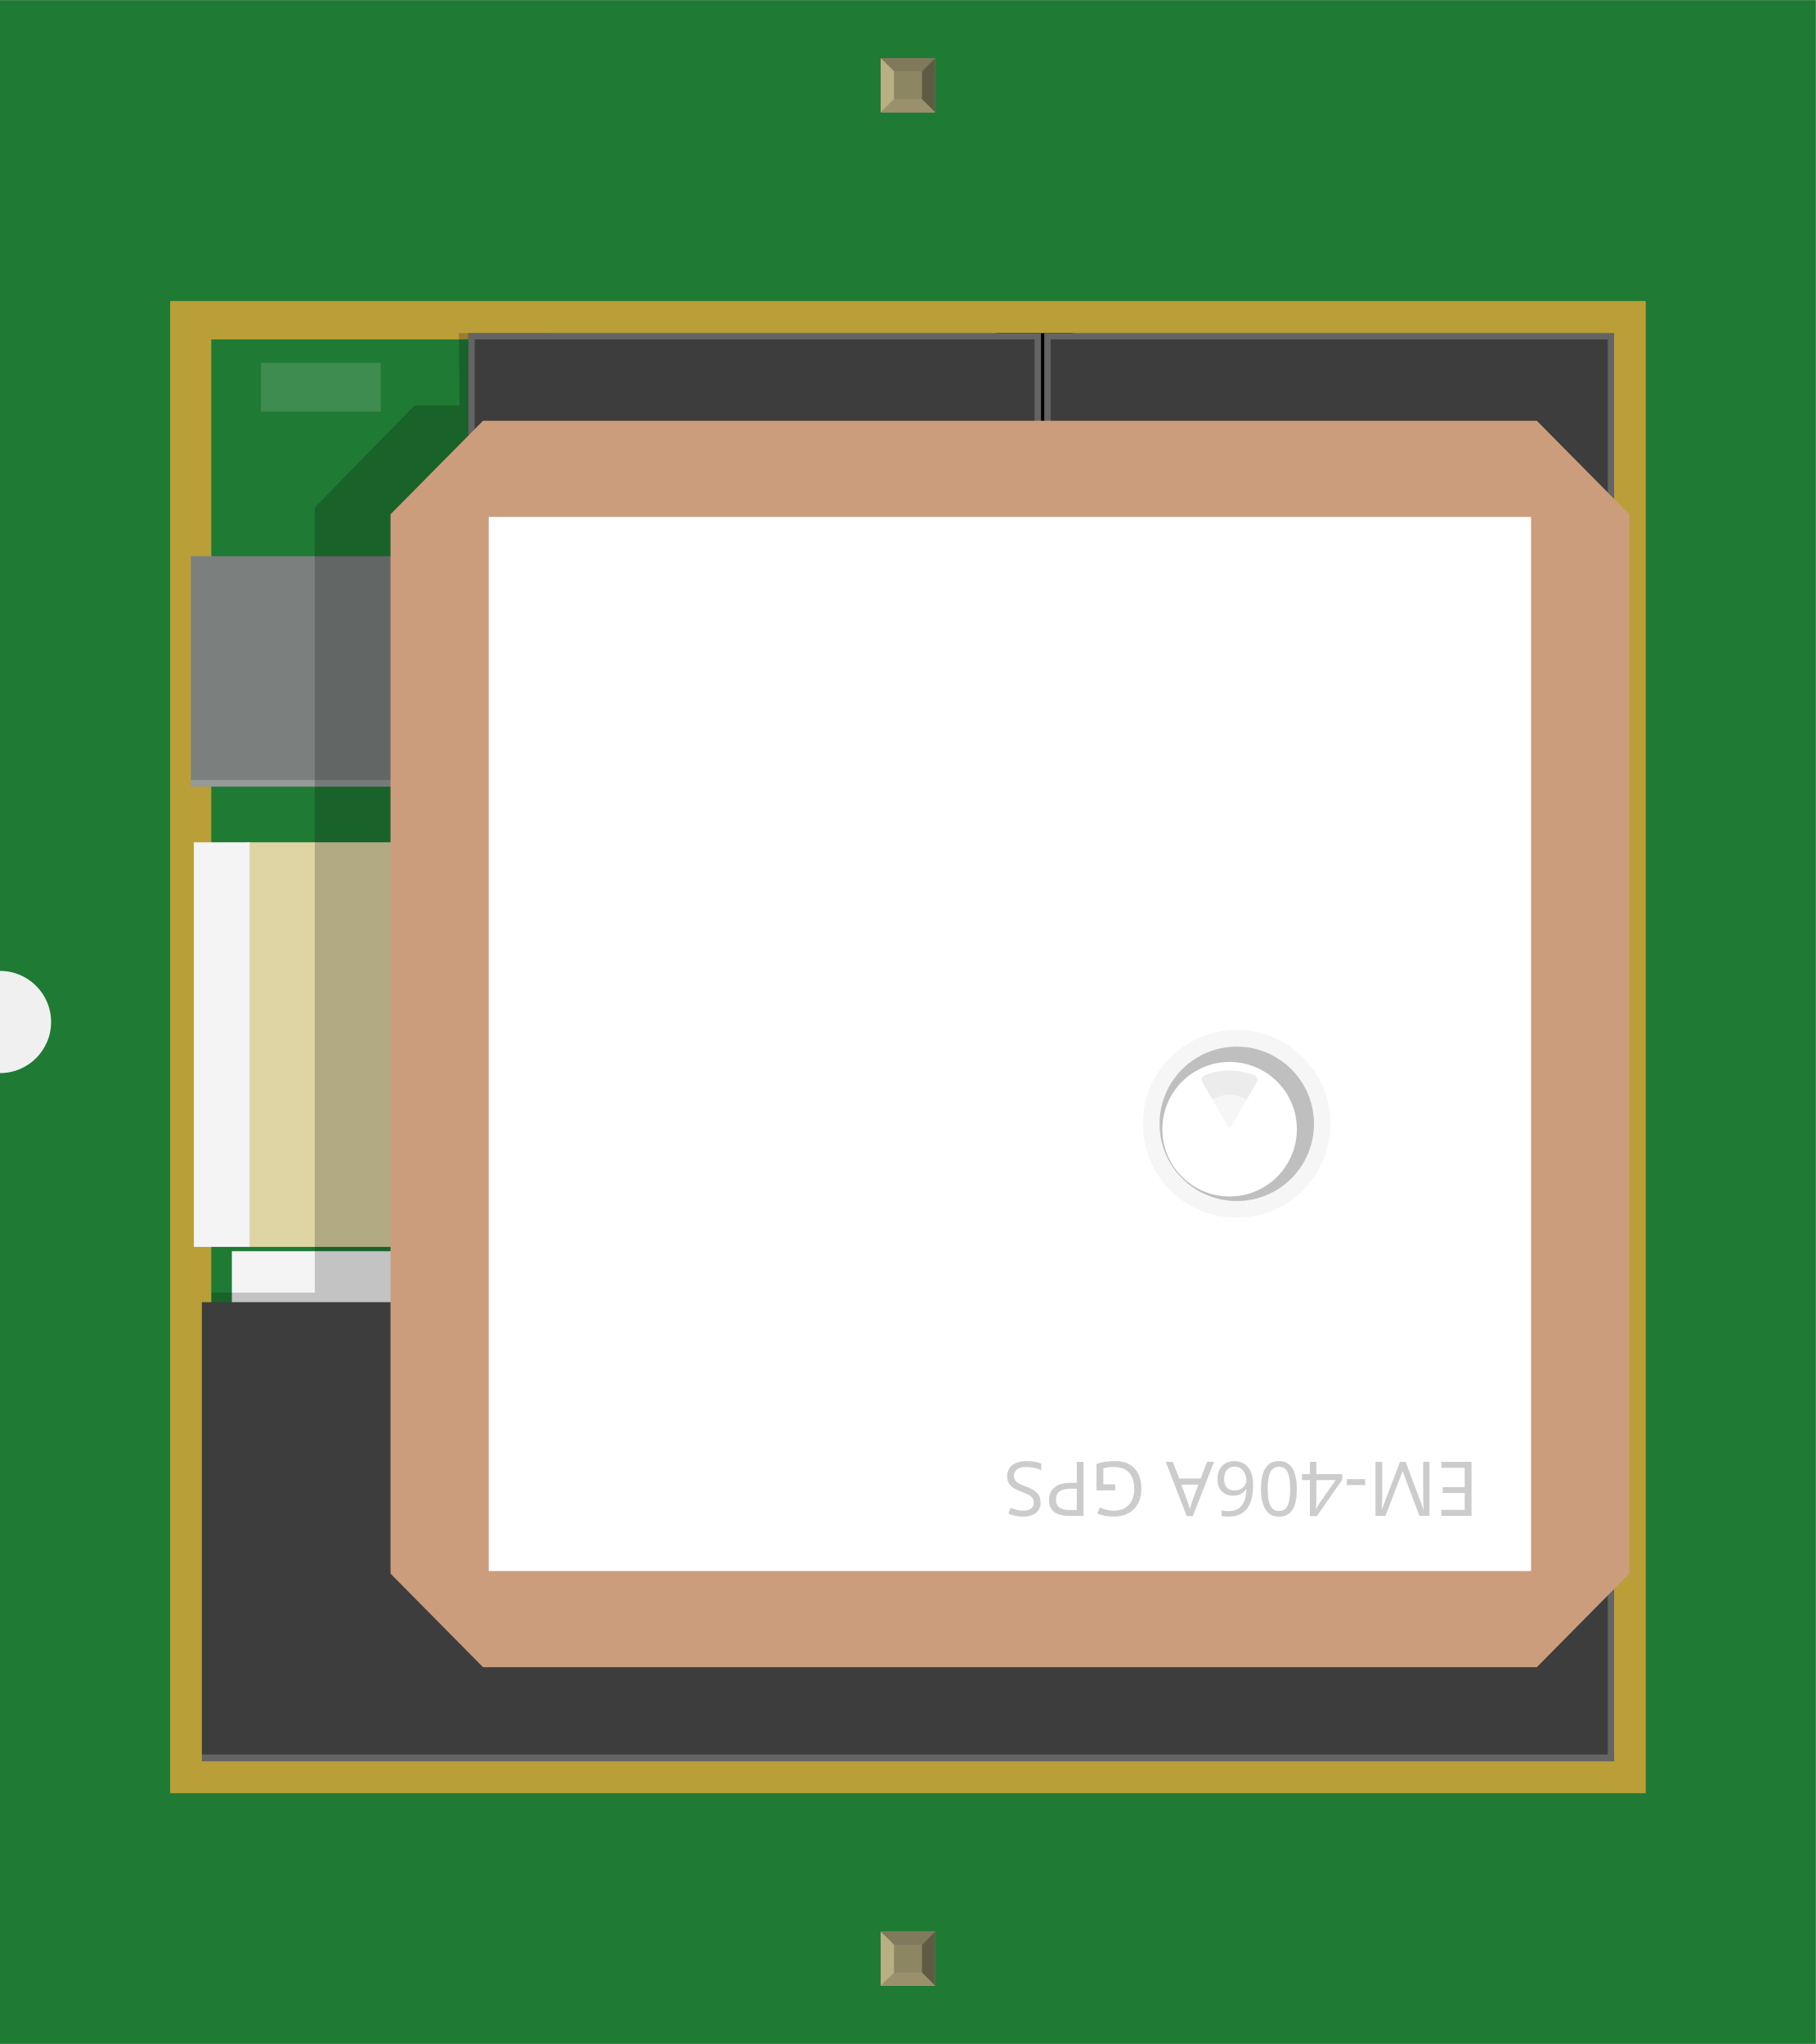
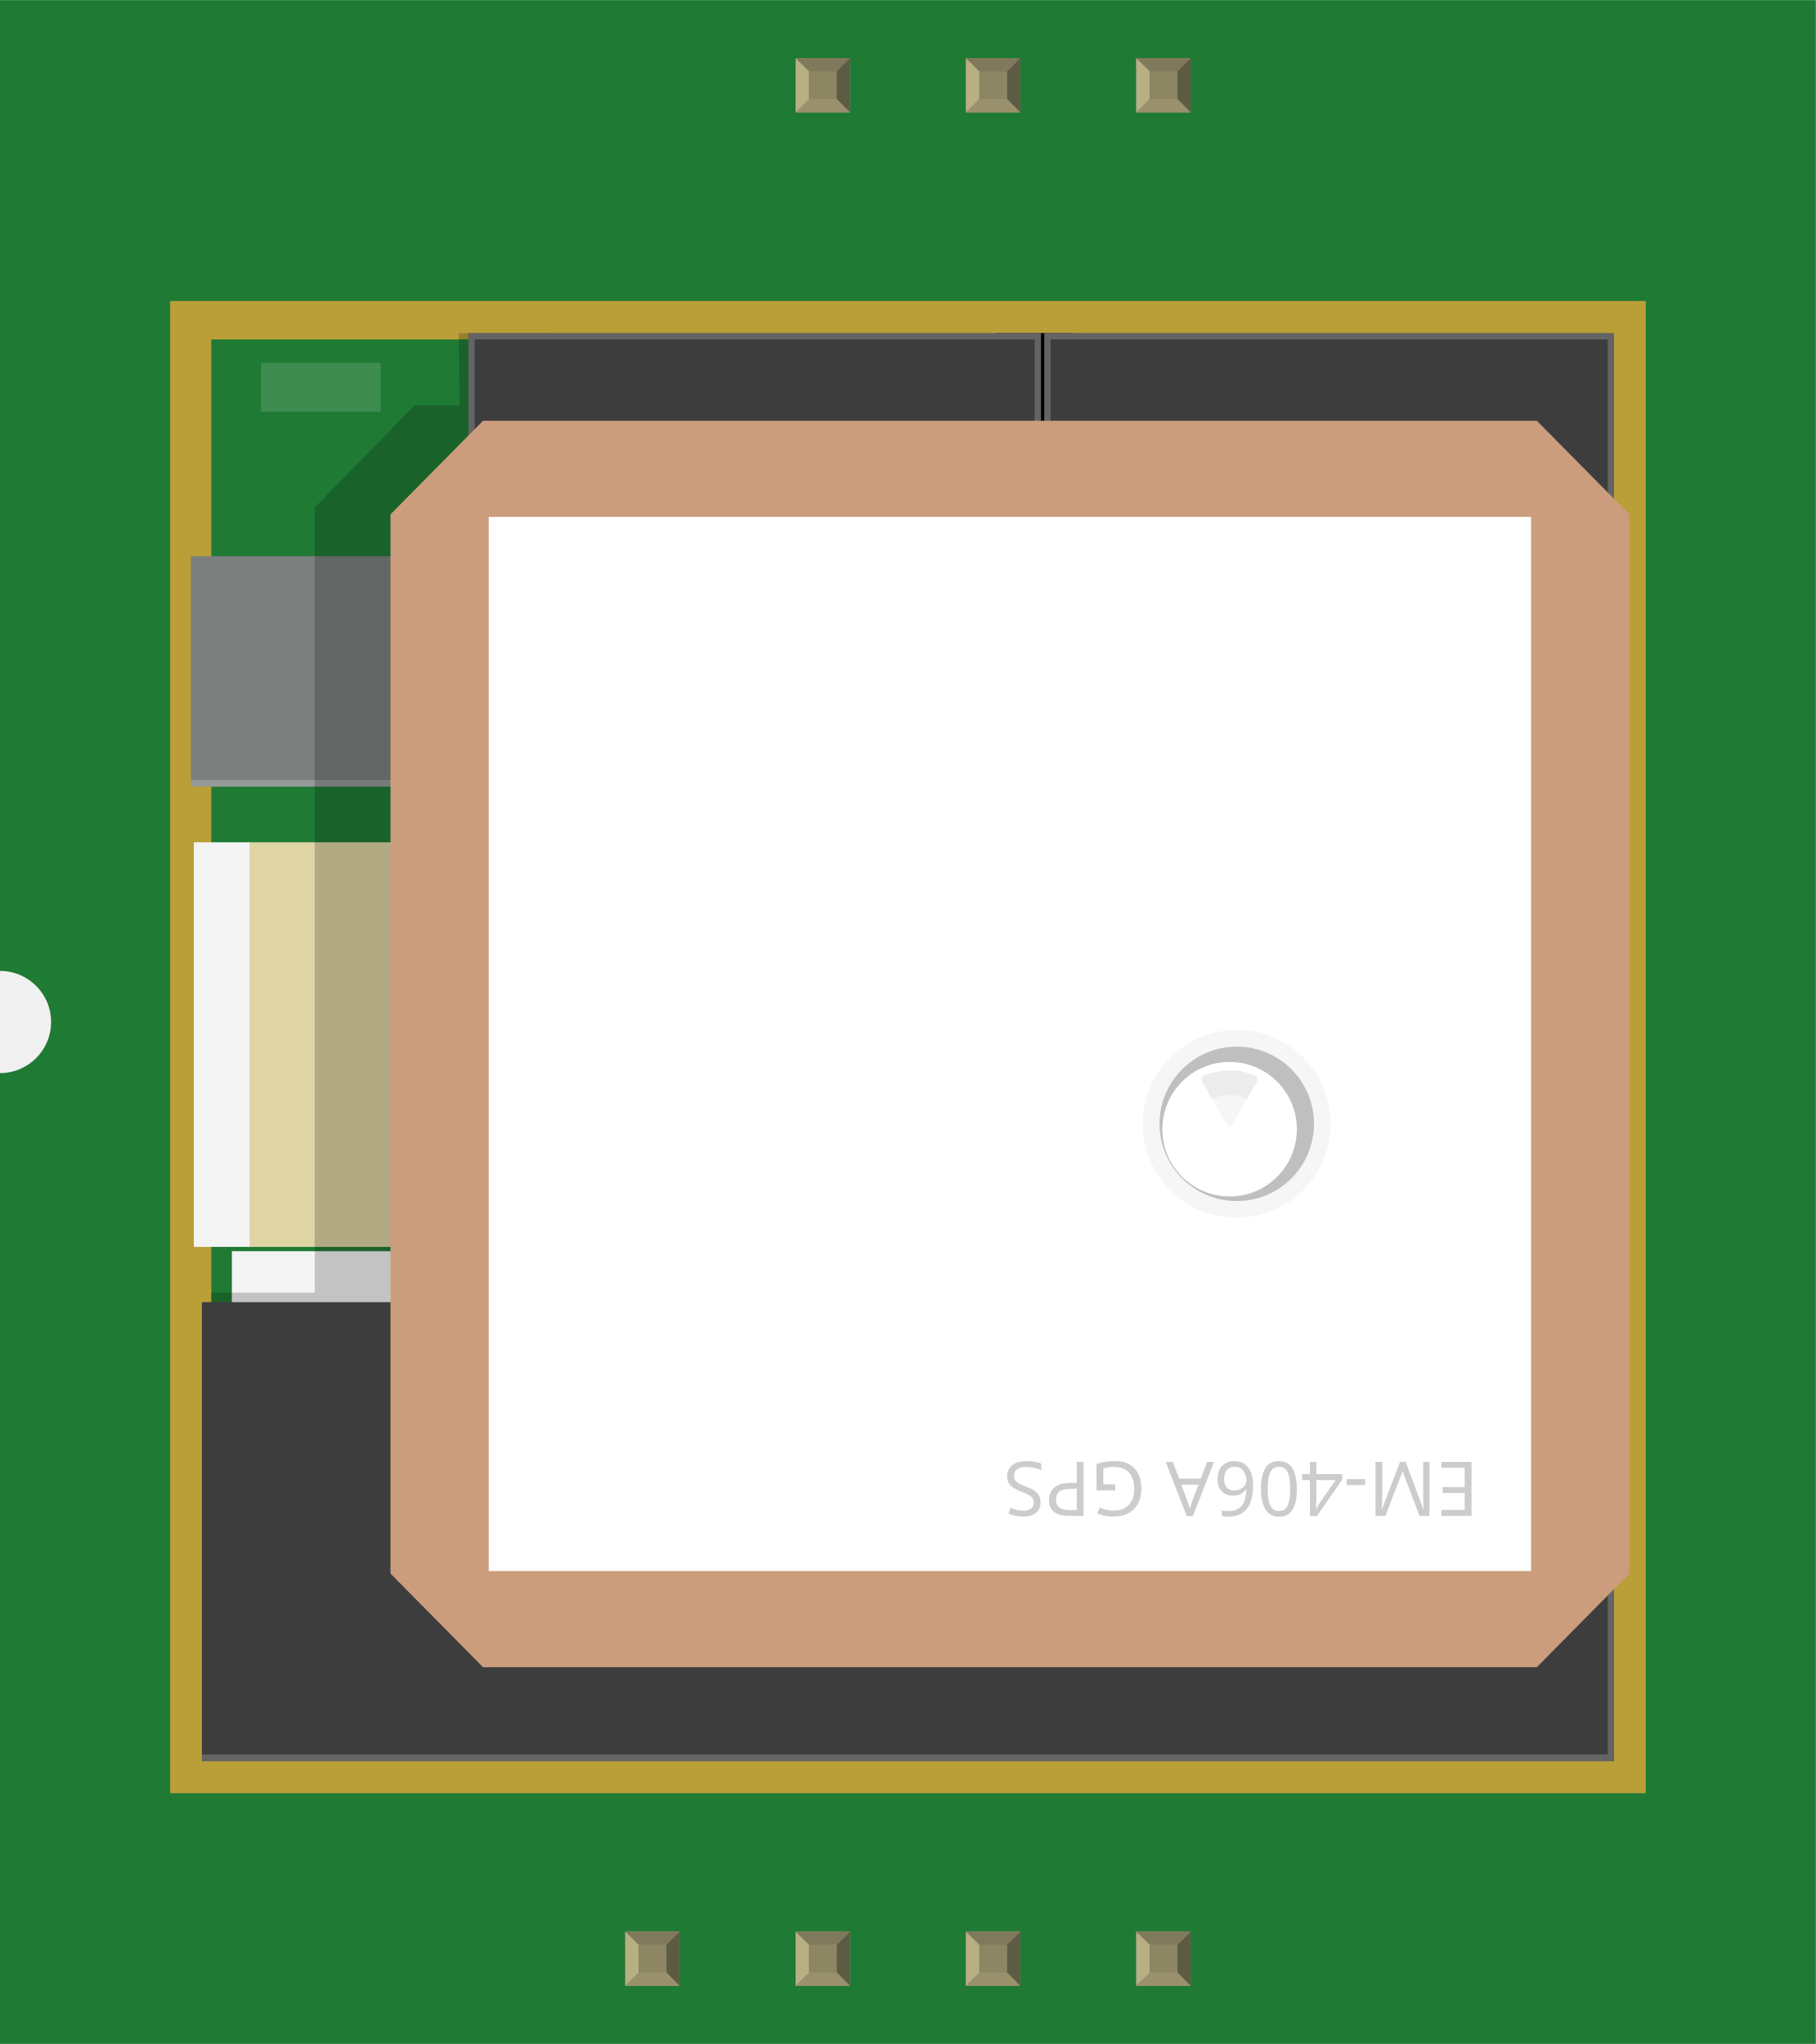
<svg xmlns="http://www.w3.org/2000/svg" width="1.066in" x="0in" version="1.2" y="0in" height="1.2in" viewBox="0 0 1066.12 1200" baseProfile="tiny">
  <g id="breadboard">
    <g id="icon">
      <path fill="#1F7A34" stroke="none" stroke-width="0" d="M0,0L0,570A30,30 0 0 1 0,630L0,1200L1066.12,1200L1066.12,0L0,0z" />
      <g transform="translate(100,162.007)">
        <rect width="866.125" x="0" y="14.764" fill="#BA9F38" height="875.986" />
        <rect width="866.125" x="0" y="14.764" fill="#BA9F38" height="875.986" />
        <rect width="170.292" x="24.056" y="37.222" fill="#1F7A34" height="571.833" />
        <rect width="123.611" x="36.139" y="572.556" fill="#F4F4F4" height="41.694" />
        <rect width="114.736" x="45.028" y="332.486" fill="#DFD5A4" height="237.556" />
        <rect width="152.653" x="12.056" y="164.5" fill="#7B7F7E" height="135.319" />
        <rect width="152.653" x="12.056" opacity="0.2" y="295.861" fill="#FFFFFF" height="3.944" />
        <rect width="45.028" x="484.889" y="33.486" height="70.514" />
        <polygon opacity="0.2" points="24.056,635.708,194.333,635.708,194.333,605.847,222.486,605.847,222.486,33.486,169.375,33.486,169.819,75.958,143.444,75.958,84.806,135.903,84.806,596.903,24.056,596.903" />
        <g>
          <polygon fill="#3D3D3D" points="513.111,33.486,513.111,108.236,511.208,108.236,511.208,33.486,174.931,33.486,174.931,602.486,18.514,602.486,18.514,872.056,847.653,872.056,847.653,33.486" />
        </g>
        <rect width="3.736" x="843.931" opacity="0.2" y="766.264" fill="#FFFFFF" height="101.861" />
        <rect width="3.736" x="843.931" opacity="0.2" y="33.486" fill="#FFFFFF" height="101.875" />
        <rect width="327.139" x="516.792" opacity="0.2" y="33.486" fill="#FFFFFF" height="3.736" />
        <rect width="328.722" x="178.694" opacity="0.2" y="33.486" fill="#FFFFFF" height="3.736" />
        <rect width="3.722" x="513.111" opacity="0.2" y="33.486" fill="#FFFFFF" height="101.875" />
        <rect width="3.708" x="507.417" opacity="0.2" y="33.486" fill="#FFFFFF" height="101.875" />
        <rect width="3.722" x="174.986" opacity="0.2" y="33.486" fill="#FFFFFF" height="101.875" />
        <rect width="70.306" x="53.222" opacity="0.15" y="50.944" fill="#F4F4F4" height="28.708" />
        <polygon fill="#CB9D7C" points="183.583,816.806,802.306,816.806,856.611,761.861,856.611,139.903,802.306,84.986,183.583,84.986,129.278,139.903,129.278,761.861" />
        <rect width="611.972" x="186.944" y="141.431" fill="#FFFFFF" height="618.917" />
        <circle opacity="0.3" fill="#3D3D3D" cx="626.125" cy="497.792" r="45.333" />
        <circle opacity="0.05" fill="#3D3D3D" cx="626.111" cy="497.792" r="55.111" />
        <circle fill="#FFFFFF" cx="621.917" cy="500.944" r="39.486" />
        <path opacity="0.05" fill="#3D3D3D" d="M637.736,473.528c0.986,-1.75,0.444,-3.639,-1.417,-4.333c-4.347,-1.681,-9.472,-2.75,-14.417,-2.764c-4.986,0,-10.028,1.042,-14.403,2.764c-1.889,0.694,-2.431,2.583,-1.431,4.333l13.347,23.125c2.417,4.181,2.5,4.319,4.958,0L637.736,473.528z" />
        <g opacity="0.5">
          <path opacity="0.1" fill="#3D3D3D" d="M611.917,483.597c2.903,-1.792,6.306,-2.903,9.986,-2.903c3.708,0,7.125,1.111,10.042,2.903l5.806,-10.097c0.986,-1.75,0.444,-3.639,-1.417,-4.333c-4.347,-1.681,-9.472,-2.75,-14.417,-2.764c-4.986,0,-10.028,1.042,-14.403,2.764c-1.889,0.694,-2.431,2.583,-1.431,4.333L611.917,483.597z" />
        </g>
        <rect width="829.139" x="18.514" opacity="0.2" y="868.083" fill="#FFFFFF" height="3.972" />
        <text fill="#CCCCCC" font-family="'OCRA'" transform="matrix(-1, 0, 0, -1, 768.26, 696.249)" font-size="44.418">EM-406A GPS</text>
        <rect width="32.722" x="13.806" y="332.486" fill="#F4F4F4" height="237.556" />
      </g>
    </g>
-     <g transform="translate(517.097,1134.05)">
-       <rect width="31.93" x="0" y="0" fill="#8D8C8C" height="31.9" id="connector7pin" />
+     <g transform="translate(367.097,1134.05)">
+       <rect width="31.93" x="0" y="0" fill="#8D8C8C" height="31.9" id="connector0pin" />
      <rect width="16.444" x="7.792" y="7.735" fill="#8C8663" height="16.415" />
      <polygon fill="#B8AF82" points="0,31.9,7.792,24.137,7.792,6.972,0,0" />
      <polygon fill="#80795B" points="24.208,7.763,7.903,7.763,0,0,31.93,0" />
      <polygon fill="#5E5B43" points="24.208,24.137,24.208,7.763,31.93,0,31.93,31.9" />
      <polygon fill="#9A916C" points="0,31.9,7.875,24.137,24.208,24.137,31.93,31.9" />
    </g>
-     <g transform="translate(517.097,34.05)">
-       <rect width="31.93" x="0" y="0" fill="#8D8C8C" height="31.9" id="connector8pin" />
+     <g transform="translate(467.097,1134.05)">
+       <rect width="31.93" x="0" y="0" fill="#8D8C8C" height="31.9" id="connector1pin" />
+       <rect width="16.444" x="7.792" y="7.735" fill="#8C8663" height="16.415" />
+       <polygon fill="#B8AF82" points="0,31.9,7.792,24.137,7.792,6.972,0,0" />
+       <polygon fill="#80795B" points="24.208,7.763,7.903,7.763,0,0,31.93,0" />
+       <polygon fill="#5E5B43" points="24.208,24.137,24.208,7.763,31.93,0,31.93,31.9" />
+       <polygon fill="#9A916C" points="0,31.9,7.875,24.137,24.208,24.137,31.93,31.9" />
+     </g>
+     <g transform="translate(467.097,34.05)">
+       <rect width="31.93" x="0" y="0" fill="#8D8C8C" height="31.9" id="connector6pin" />
+       <rect width="16.444" x="7.792" y="7.735" fill="#8C8663" height="16.415" />
+       <polygon fill="#B8AF82" points="0,31.9,7.792,24.137,7.792,6.972,0,0" />
+       <polygon fill="#80795B" points="24.208,7.763,7.903,7.763,0,0,31.93,0" />
+       <polygon fill="#5E5B43" points="24.208,24.137,24.208,7.763,31.93,0,31.93,31.9" />
+       <polygon fill="#9A916C" points="0,31.9,7.875,24.137,24.208,24.137,31.93,31.9" />
+     </g>
+     <g transform="translate(567.097,1134.05)">
+       <rect width="31.93" x="0" y="0" fill="#8D8C8C" height="31.9" id="connector2pin" />
+       <rect width="16.444" x="7.792" y="7.735" fill="#8C8663" height="16.415" />
+       <polygon fill="#B8AF82" points="0,31.9,7.792,24.137,7.792,6.972,0,0" />
+       <polygon fill="#80795B" points="24.208,7.763,7.903,7.763,0,0,31.93,0" />
+       <polygon fill="#5E5B43" points="24.208,24.137,24.208,7.763,31.93,0,31.93,31.9" />
+       <polygon fill="#9A916C" points="0,31.9,7.875,24.137,24.208,24.137,31.93,31.9" />
+     </g>
+     <g transform="translate(567.097,34.05)">
+       <rect width="31.93" x="0" y="0" fill="#8D8C8C" height="31.9" id="connector5pin" />
+       <rect width="16.444" x="7.792" y="7.735" fill="#8C8663" height="16.415" />
+       <polygon fill="#B8AF82" points="0,31.9,7.792,24.137,7.792,6.972,0,0" />
+       <polygon fill="#80795B" points="24.208,7.763,7.903,7.763,0,0,31.93,0" />
+       <polygon fill="#5E5B43" points="24.208,24.137,24.208,7.763,31.93,0,31.93,31.9" />
+       <polygon fill="#9A916C" points="0,31.9,7.875,24.137,24.208,24.137,31.93,31.9" />
+     </g>
+     <g transform="translate(667.098,1134.05)">
+       <rect width="31.93" x="0" y="0" fill="#8D8C8C" height="31.9" id="connector3pin" />
+       <rect width="16.444" x="7.792" y="7.735" fill="#8C8663" height="16.415" />
+       <polygon fill="#B8AF82" points="0,31.9,7.792,24.137,7.792,6.972,0,0" />
+       <polygon fill="#80795B" points="24.208,7.763,7.903,7.763,0,0,31.93,0" />
+       <polygon fill="#5E5B43" points="24.208,24.137,24.208,7.763,31.93,0,31.93,31.9" />
+       <polygon fill="#9A916C" points="0,31.9,7.875,24.137,24.208,24.137,31.93,31.9" />
+     </g>
+     <g transform="translate(667.098,34.05)">
+       <rect width="31.93" x="0" y="0" fill="#8D8C8C" height="31.9" id="connector4pin" />
      <rect width="16.444" x="7.792" y="7.735" fill="#8C8663" height="16.415" />
      <polygon fill="#B8AF82" points="0,31.9,7.792,24.137,7.792,6.972,0,0" />
      <polygon fill="#80795B" points="24.208,7.763,7.903,7.763,0,0,31.93,0" />
      <polygon fill="#5E5B43" points="24.208,24.137,24.208,7.763,31.93,0,31.93,31.9" />
      <polygon fill="#9A916C" points="0,31.9,7.875,24.137,24.208,24.137,31.93,31.9" />
    </g>
  </g>
</svg>
